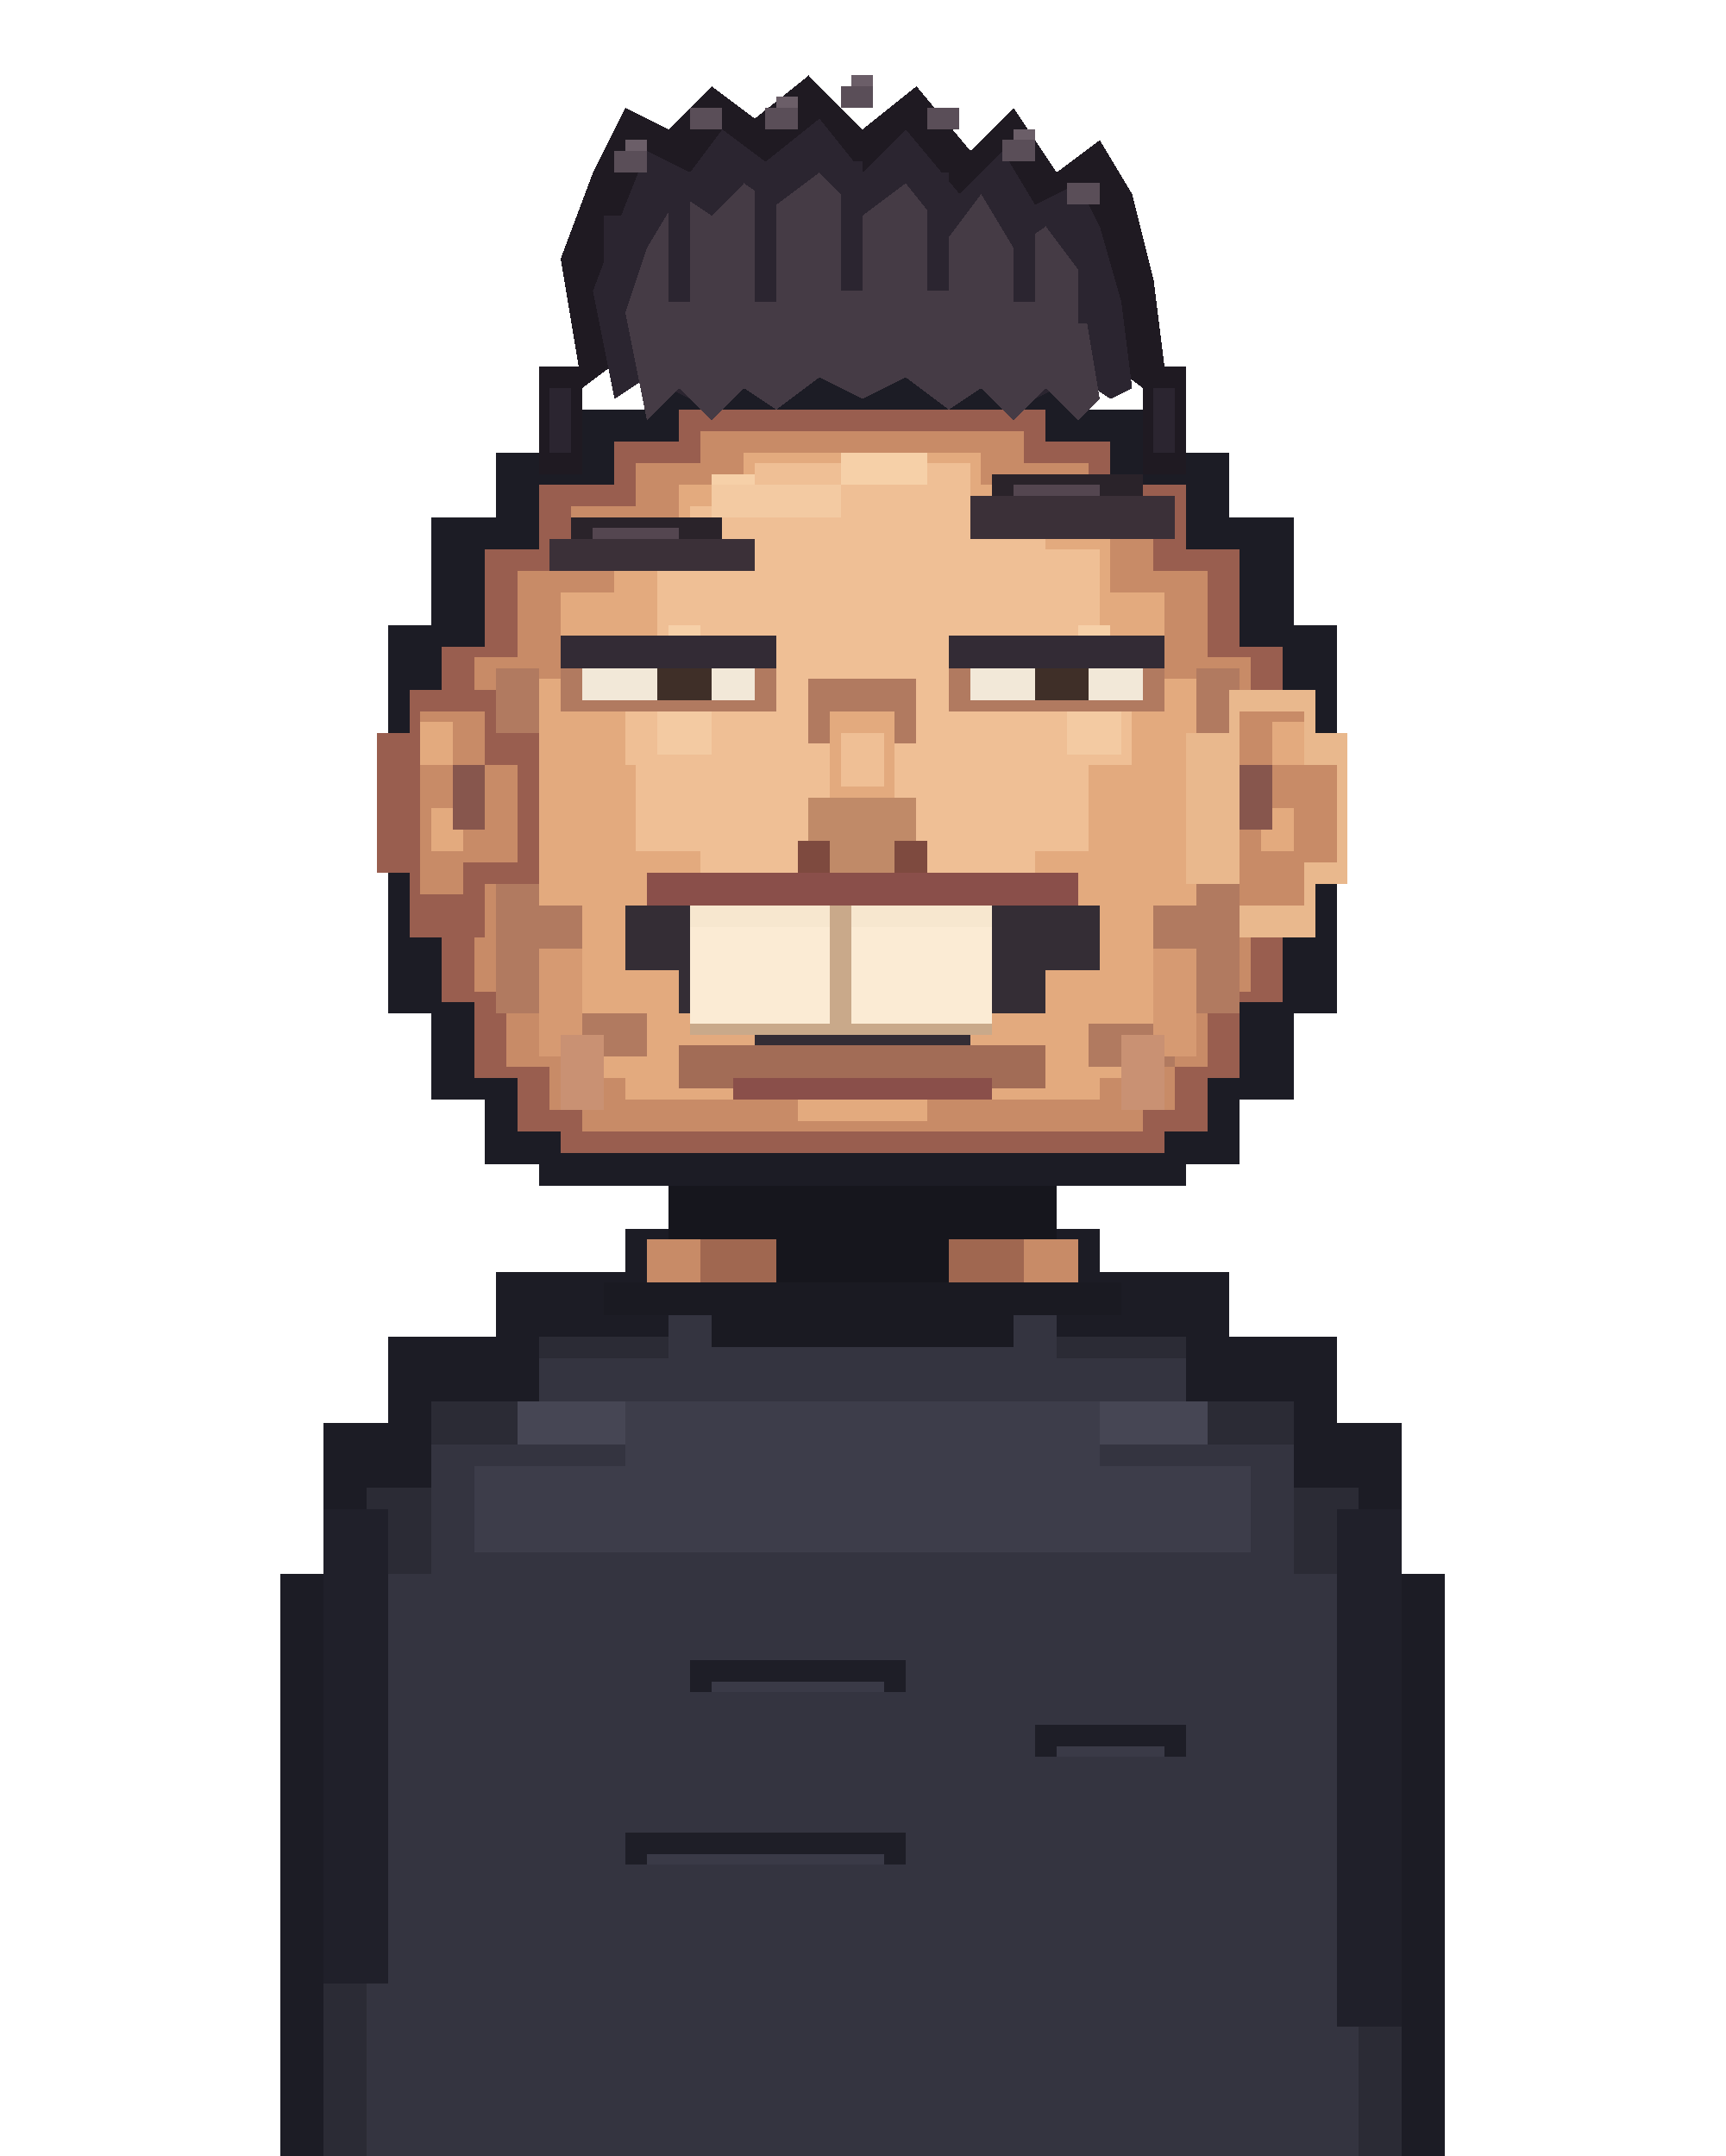
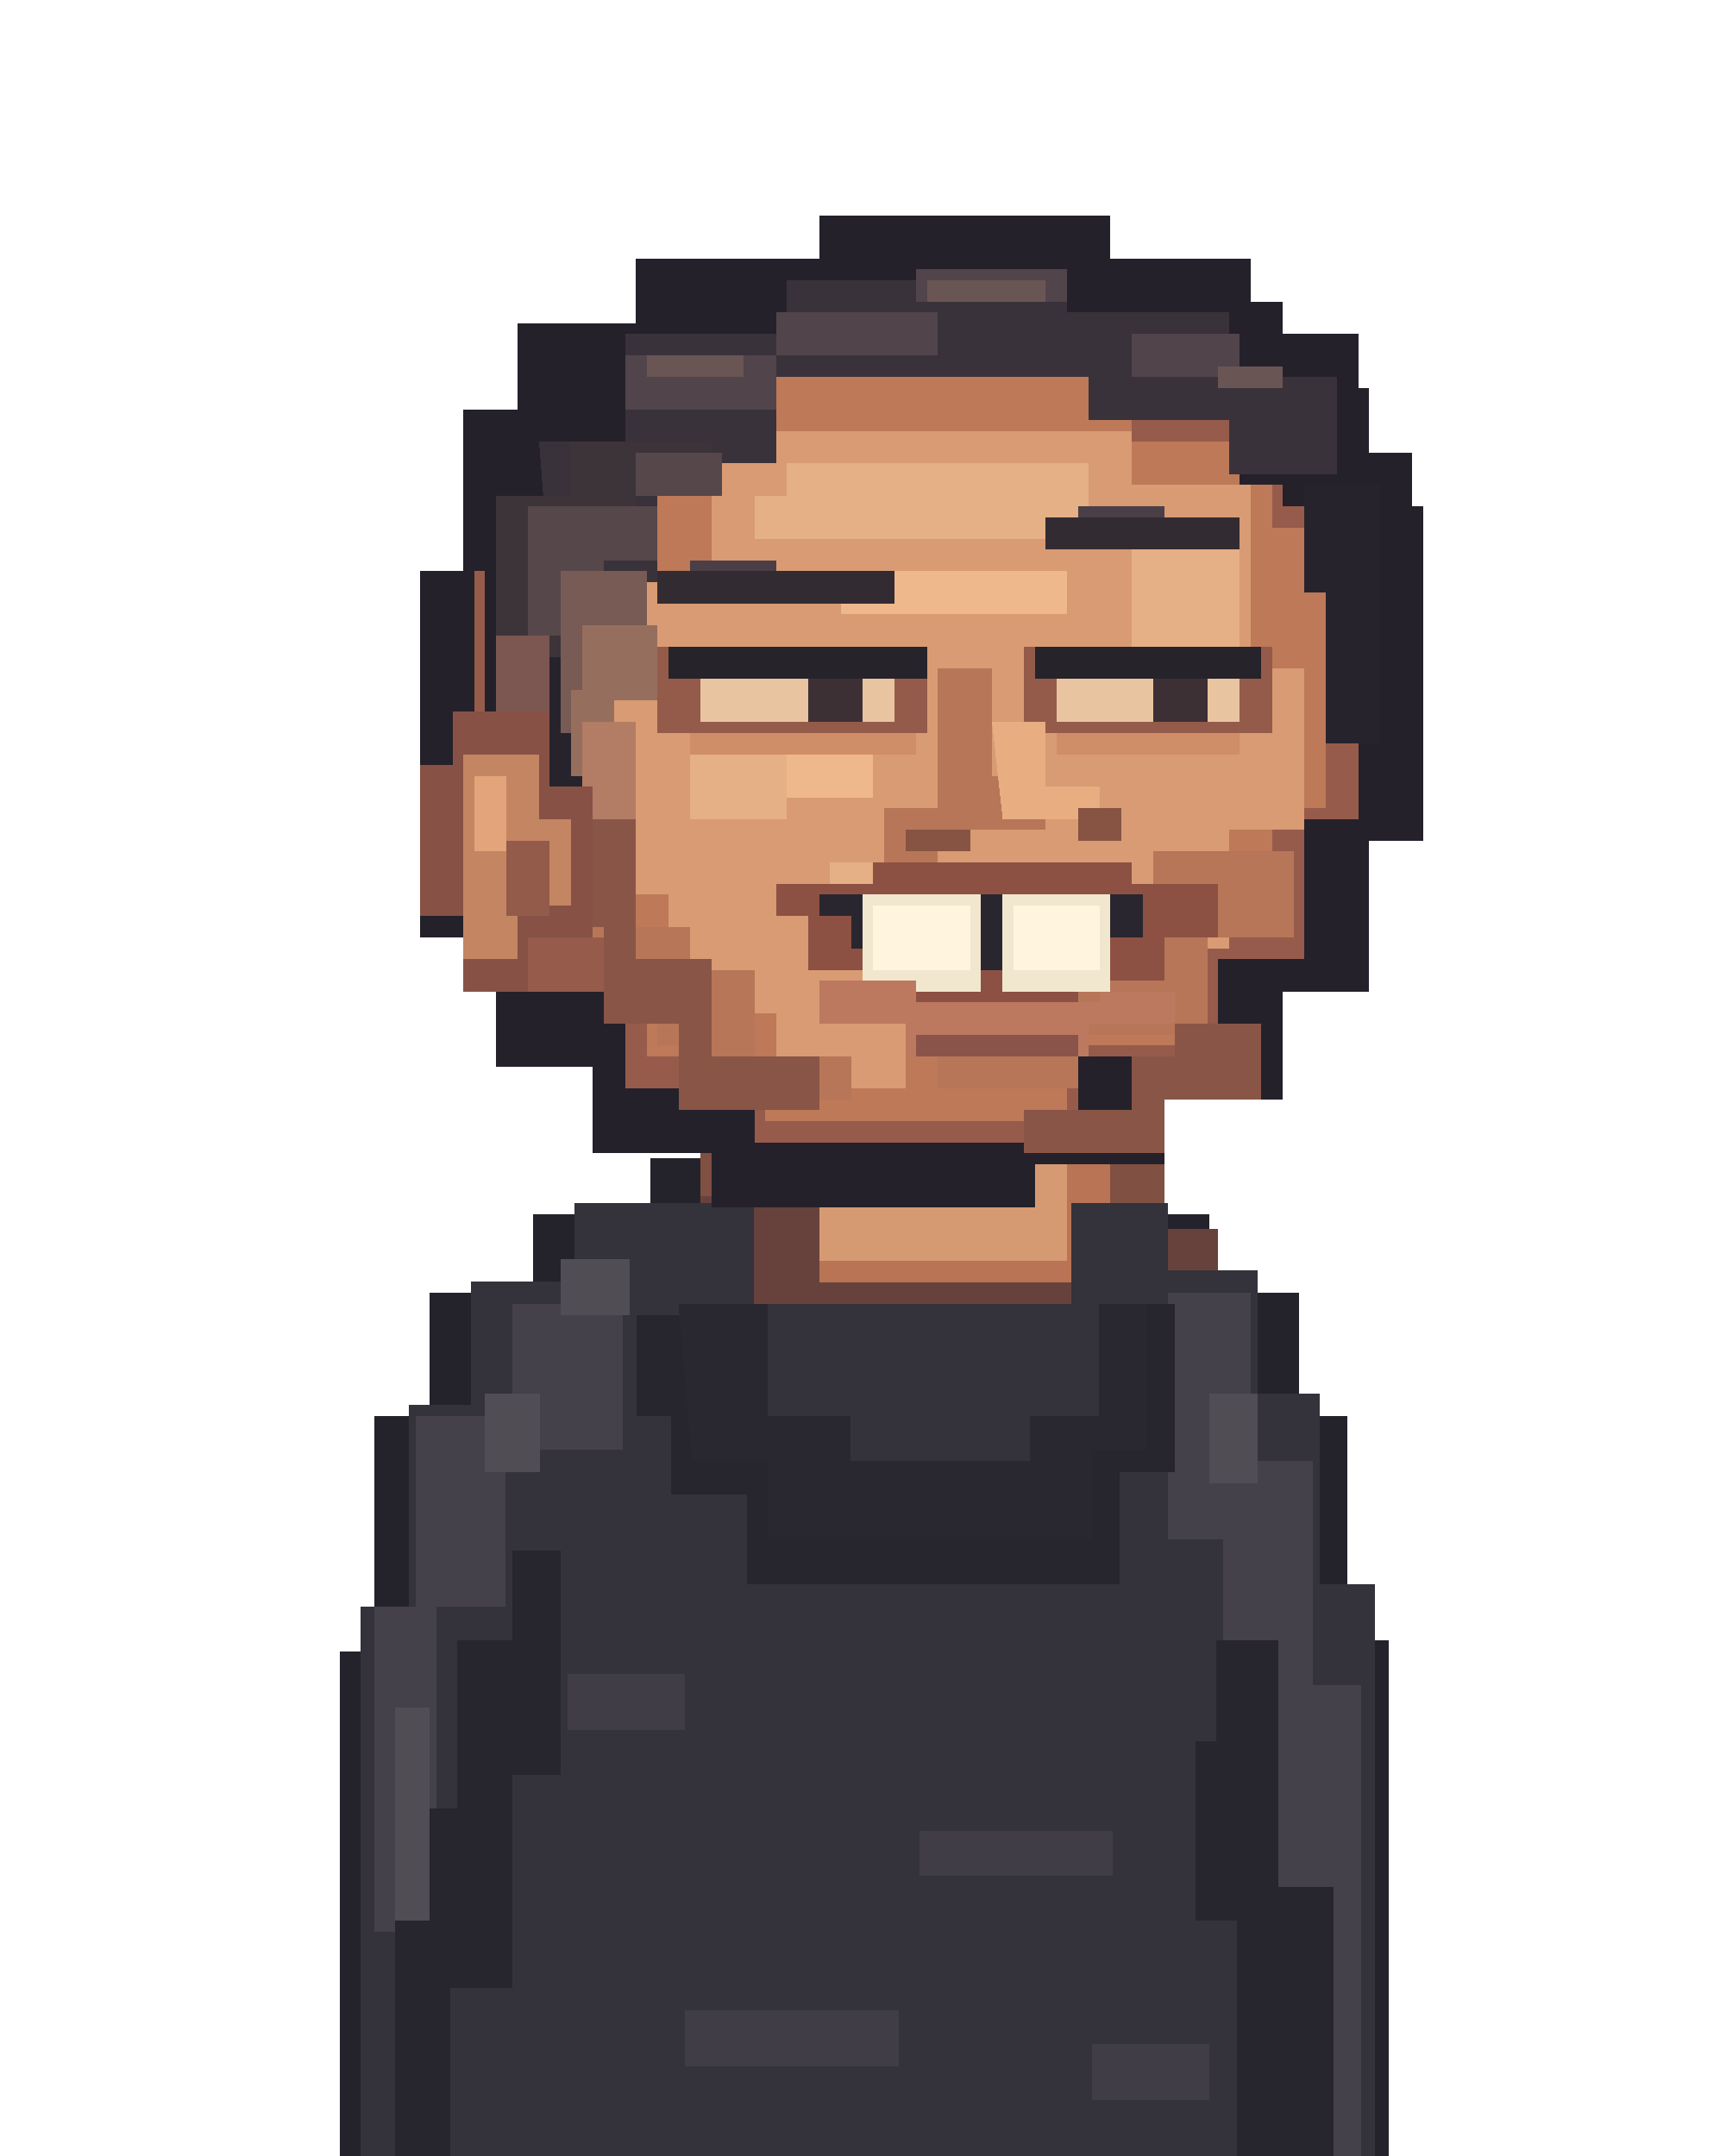
<svg xmlns="http://www.w3.org/2000/svg" width="480" height="600" viewBox="0 0 160 200" shape-rendering="crispEdges" data-expression="annoyed">
-   <g id="body-outline" fill="#1c1c25">
-     <path d="M26 200V146h4v-14h6v-8h10v-6h12v-4h44v4h12v6h10v8h6v14h4v54z" />
+   <g id="body-outline" fill="#24232c" transform="translate(29 -8) scale(0.64 1.04)">
+     <path d="M49 111h66v5h15v7h13v11h7v20h6v46H4v-45h5v-21h8v-11h15v-7h17z" />
  </g>
  <g id="neck">
-     <path fill="#8f5a48" d="M62 104h36v14h-8v4H70v-4h-8z" />
-     <path fill="#c88b67" d="M65 104h30v11h5v5H60v-5h5z" />
-     <path fill="#d69a72" d="M69 106h22v5H69z" />
-     <path fill="#a06750" d="M65 112h30v8H65z" />
+     <path fill="#805042" d="M65 98h43v21h8v10H56v-12h9z" />
+     <path fill="#b87454" d="M70 100h33v17h9v5H65v-7h5z" />
+     <path fill="#d69a73" d="M75 105h24v12H75z" />
+     <path fill="#67423c" d="M65 111h11v8h28v-5h9v9H65z" />
  </g>
-   <g id="tee">
-     <path fill="#2b2b35" d="M30 200V150h4v-12h6v-8h10v-6h12v-4h36v4h12v6h10v8h6v12h4v50z" />
-     <path fill="#343440" d="M34 146h6v-12h10v-8h12v-4h36v4h12v8h10v12h6v54H34z" />
-     <path fill="#3d3d4a" d="M44 136h14v-6h44v6h14v8H44z" />
-     <path fill="#16161d" d="M62 110h36v5h-10v4H72v-4h-10z" />
-     <path fill="#1a1a22" d="M56 119h48v3H94v3H66v-3H56z" />
-     <path fill="#20202a" d="M30 140h6v44h-6zM124 140h6v48h-6z" />
-     <path fill="#464654" d="M48 130h10v4H48zM102 130h10v4h-10z" />
-     <path fill="#1e1e27" d="M64 154h20v3H64zM58 170h26v3H58zM96 160h14v3H96z" />
-     <path fill="#3a3a47" d="M66 156h16v1H66zM60 172h22v1H60zM98 162h10v1h-10z" />
+   <g id="shirt" transform="translate(29 -8) scale(0.64 1.04)">
+     <path fill="#34323b" d="M47 115h17v9h46v-9h14v6h13v11h9v17h8v51H7v-49h7v-18h9v-11h15v-7z" />
+     <path fill="#45414b" d="M29 124h16v13H28v14H18v29H9v-29h6v-17h14zM124 123h12v15h9v20h7v42h-14v-28h-6v-27h-8z" />
+     <path fill="#27252e" d="M47 125h15v13h11v4h36v-6h9v-12h7v15h-8v10H63v-8H52v-7h-5zM29 146h7v20h-7v19h-9v15h-8v-31h9v-15h8zM131 154h9v22h8v24h-14v-21h-6v-16h3z" />
+     <path fill="#514d55" d="M25 132h8v7h-8zM36 120h10v5H36zM130 132h7v8h-7zM12 160h5v19h-5z" />
+     <path fill="#403d47" d="M37 157h17v5H37zM88 171h28v4H88zM54 187h31v5H54zM113 190h17v5h-17z" />
+     <path fill="#292730" d="M53 124h13v10h12v4h26v-4h10v-10h7v13h-8v8H66v-7H55z" />
  </g>
  <g id="head">
-     <path fill="#1c1c25" d="M50 108H45V102H40V94H36V58H40V48H46V42H54V38H60V35H100V38H106V42H114V48H120V58H124V94H120V102H115V108H110V110H50Z" />
-     <path fill="#995e4f" d="M52 105H48V100H44V93H41V60H45V51H50V45H57V41H63V38H97V41H103V45H110V51H115V60H119V93H115V100H112V105H108V107H52Z" />
-     <path fill="#c88b67" d="M54 103H51V99H47V92H44V61H48V53H53V47H59V43H65V40H95V43H101V47H107V53H112V61H116V92H112V99H109V103H106V105H54Z" />
-     <path fill="#e3aa7e" d="M58 100H55V96H51V89H48V63H52V55H57V49H63V45H69V42H91V45H97V49H103V55H108V63H112V89H108V96H105V100H102V102H58Z" />
-     <path fill="#efbf95" d="M64 47H70V43H90V46H97V51H102V61H105V71H101V79H96V85H88V89H72V85H65V79H59V71H58V61H61V51H64Z" />
-     <path fill="#f6d0a8" d="M66 44h4v4h-4zM78 42h8v3h-8zM92 44h4v4h-4zM62 58h3v8h-3zM100 58h3v8h-3z" />
-     <path fill="#f3caa2" d="M66 45h12v3H66zM61 63h5v7h-5zM99 63h5v7h-5zM71 92h18v3H71z" />
-     <path fill="#b17a60" d="M46 62h4v22h4v10h6v4h-8V94h-6zM111 62h4v32h-6v5h-8v-4h6V84h4z" />
-     <path fill="#d69a72" d="M50 88h4v10h-4zM107 88h4v10h-4z" />
-     <path fill="#c99173" d="M52 96h4v7h-4zM104 96h4v7h-4z" />
+     <path fill="#24212b" d="M48 30h11v-6h44v4h16v8h8v11h5v31h-5v14h-8v10h-11v6h-12v4H66v-5H55v-8H46v-12h-7V53h4V38h5z" />
+     <path fill="#965b4b" d="M51 39h13v-7h40v5h15v10h7v29h-5v13h-8v9h-13v8H70v-5H58v-9h-9V75h-5V53h7z" />
+     <path fill="#bd7958" d="M57 42h14v-7h34v6h13v8h5v26h-5v12h-8v10h-11v7H71v-6H60v-11h-8V73h-4V55h9z" />
+     <path fill="#d89b73" d="M66 40h39v5h11v17h5v15h-7v11h-10v8H84v5H72v-7H62v-11h-7V66h2V53h9z" />
+     <path fill="#e5b085" d="M73 43h28v7H70v-4h3zM105 51h10v9h-10zM64 63h9v13h-9zM77 80h14v9H77zM98 86h11v5H98z" />
+     <path fill="#b77658" d="M50 60h7v26h7v9h-7v-8h-7zM61 90h9v8h9v4H66v-5h-5zM107 79h13v8h-8v9h-12v5H87v-5h13v-7h7z" />
+     <path fill="#895547" d="M53 76h6v13h7v9h10v5H63v-8h-7v-9h-3zM109 95h8v7h-9v5H95v-4h10v-5h4z" />
+     <path fill="#eeb88c" d="M78 53h21v4H78zM73 68h8v6h-8zM94 81h9v5h-9z" />
+   </g>
+   <g id="hair">
+     <path fill="#24212b" d="M45 60V41h6v-9h10v-7h15v-5h27v4h13v7h10v11h5v15h-8V45h-8v-6h-14v-4H68v8H57v16h-6v13h-6z" />
+     <path fill="#39323a" d="M50 41h8v-10h15v-5h26v3h15v6h10v9h-10v-5h-13v-4H72v8H61v11H51z" />
+     <path fill="#51444a" d="M58 33h14v-4h15v4H72v5H58zM85 25h14v3H85zM105 31h10v4h-10z" />
+     <path fill="#6a5555" d="M60 33h9v2h-9zM86 26h11v2H86zM113 34h6v2h-6z" />
+     <path fill="#27232d" d="M49 47h5v28h-6zM121 45h7v24h-5V55h-2z" />
+   </g>
+   <g id="hair-fade">
+     <path fill="#3d343a" d="M46 46h13v6h-4v9h-4v12h-5zM53 41h13v5H53z" />
+     <path fill="#56474a" d="M49 47h12v5h-5v7h-5v7h-2zM59 42h8v4h-8z" />
+     <path fill="#775b54" d="M52 53h8v7h-3v8h-5z" />
+     <path fill="#966e5e" d="M54 58h7v7h-4v7h-4v-8h1z" />
+     <path fill="#b27c65" d="M54 67h5v9h-5z" />
+     <path fill="#7c5650" d="M46 59h5v10h-5z" />
  </g>
  <g id="ear">
-     <path fill="#995e4f" d="M38 64h8v4h4v14h-5v5h-7v-6h-3V68h3z" />
-     <path fill="#c88b67" d="M39 66h6v5h3v9h-5v3h-4z" />
-     <path fill="#e3aa7e" d="M39 67h3v4h-3zM40 75h3v4h-3z" />
-     <path fill="#87564d" d="M42 71h3v6h-3z" />
-     <path fill="#e9b88d" d="M114 64h8v4h3v14h-3v5h-7v-5h-5V68h4z" />
-     <path fill="#c88b67" d="M115 66h6v5h3v9h-3v4h-6z" />
-     <path fill="#e3aa7e" d="M118 67h3v4h-3zM117 75h3v4h-3z" />
-     <path fill="#87564d" d="M115 71h3v6h-3z" />
-   </g>
-   <g id="hair">
-     <path fill="#1f1a22" d="M54 36L58 33L62 36L66 32L70 35L75 31L80 34L85 31L90 35L94 32L98 36L102 33L106 36L108 34L107 26L105 18L102 13L98 16L94 10L90 14L85 8L80 12L75 7L70 11L66 8L62 12L58 10L55 16L52 24Z" />
-     <path fill="#2b2530" d="M57 37L60 35L64 37L67 34L71 36L76 33L80 36L84 33L89 36L93 34L96 37L100 35L103 37L105 36L104 28L102 21L100 17L96 19L93 14L89 18L84 12L80 16L76 11L71 15L67 12L64 16L60 14L58 19L55 27Z" />
-     <path fill="#453b45" d="M60 39L63 36L66 39L69 36L72 38L76 35L80 37L84 35L88 38L91 36L94 39L97 36L100 39L102 37L101 31L100 25L97 21L94 23L91 18L88 22L84 17L80 20L76 16L72 19L69 17L66 20L63 18L60 23L58 29Z" />
-     <path fill="#5a4e58" d="M57 14h3v2h-3zM64 10h3v2h-3zM71 10h3v2h-3zM78 8h3v2h-3zM86 10h3v2h-3zM93 13h3v2h-3zM99 17h3v2h-3z" />
-     <path fill="#6b5e68" d="M58 13h2v1h-2zM72 9h2v1h-2zM79 7h2v1h-2zM94 12h2v1h-2z" />
-     <path fill="#2b2530" d="M56 20h2v8h-2zM62 18h2v10h-2zM70 16h2v12h-2zM78 15h2v12h-2zM86 16h2v11h-2zM94 19h2v9h-2zM100 22h2v8h-2z" />
-     <path fill="#1f1a22" d="M50 34h4v10h-4zM106 34h4v10h-4z" />
-     <path fill="#2b2530" d="M51 36h2v6h-2zM107 36h2v6h-2z" />
+     <path fill="#875245" d="M42 66h9v7h4v14h-6v5h-6v-7h-4V71h3z" />
+     <path fill="#c48563" d="M43 70h7v6h3v8h-5v5h-5z" />
+     <path fill="#e3a47b" d="M44 72h3v7h-3z" />
+     <path fill="#925b4a" d="M47 78h4v7h-4z" />
  </g>
  <g id="expression-neutral">
    <g id="expression-brows">
-       <path fill="#3b3038" d="M51 50h19v3H51zM90 46h19v4H90z" />
-       <path fill="#2a232a" d="M53 48h14v2H53zM92 44h14v2H92z" />
-       <path fill="#544650" d="M55 49h8v1H55zM94 45h8v1H94z" />
+       <path fill="#332b32" d="M61 53h22v3H61zM97 48h18v3H97z" />
+       <path fill="#4a3f47" d="M64 52h8v1h-8zM100 47h8v1h-8z" />
    </g>
    <g id="expression-eyes">
-       <path fill="#b17a60" d="M52 60h20v6H52zM88 60h20v6H88z" />
-       <path fill="#f2e8d8" d="M54 61h16v4H54zM90 61h16v4H90z" />
-       <path fill="#3f2f28" d="M61 61h5v4h-5zM96 61h5v4h-5z" />
-       <path fill="#332b35" d="M52 59h20v3H52zM88 59h20v3H88z" />
+       <path fill="#945b4a" d="M61 60h25v8H61zM95 60h23v8H95z" />
+       <path fill="#e9c4a1" d="M65 63h18v4H65zM98 63h17v4H98z" />
+       <path fill="#3d3035" d="M75 63h5v4h-5zM107 63h5v4h-5z" />
+       <path fill="#26232b" d="M62 60h24v3H62zM96 60h21v3H96z" />
+       <path fill="#cf8e68" d="M64 68h21v2H64zM98 68h17v2H98z" />
    </g>
-     <path fill="#b17a60" d="M75 63h10v6h-3v10h-4V69h-3z" />
-     <path fill="#e3aa7e" d="M77 66h6v8h-6z" />
-     <path fill="#c08a68" d="M75 74h10v4h-2v3h-6v-3h-2z" />
-     <path fill="#efbf95" d="M78 68h4v5h-4z" />
-     <path fill="#7e4a3f" d="M74 78h3v3h-3zM83 78h3v3h-3z" />
+     <g id="expression-nose">
+       <path fill="#b87658" d="M87 62h5v10h5v5h-10v3h-5v-5h5z" />
+       <path fill="#e8ad81" d="M92 67h5v6h5v3h-9z" />
+       <path fill="#875443" d="M84 77h6v2h-6zM100 75h4v3h-4z" />
+     </g>
    <g id="expression-mouth">
-       <path fill="#8a4f4a" d="M60 81h40v3H60z" />
-       <path fill="#342d35" d="M58 84h44v6h-5v4h-7v3H70v-3h-7v-4h-5z" />
-       <path fill="#a26c56" d="M63 97h34v4H63z" />
-       <path fill="#fbebd4" d="M64 84h13v12H64zM79 84h13v12H79z" />
-       <path fill="#c9a98a" d="M77 84h2v12h-2zM64 95h28v1H64z" />
-       <path fill="#f7e7cf" d="M64 84h13v2H64zM79 84h13v2H79z" />
-       <path fill="#8a4f4a" d="M68 100h24v2H68z" />
-       <path fill="#e3aa7e" d="M74 102h12v2H74z" />
+       <path fill="#8d5143" d="M72 82h9v-2h24v2h8v5h-5v4h-8v3H83v-4h-8v-5h-3z" />
+       <path fill="#292630" d="M76 83h30v4h-7v3H85v-2h-6v-3h-3z" />
+       <path fill="#f1e7cf" d="M80 83h11v9H80zM93 83h10v9H93z" />
+       <path fill="#fff5de" d="M81 84h9v6H81zM94 84h8v6H94z" />
+       <path fill="#bc7960" d="M76 91h9v2h17v-1h7v3h-8v3H84v-3h-8z" />
+       <path fill="#8b544a" d="M85 96h15v2H85z" />
    </g>
  </g>
</svg>
